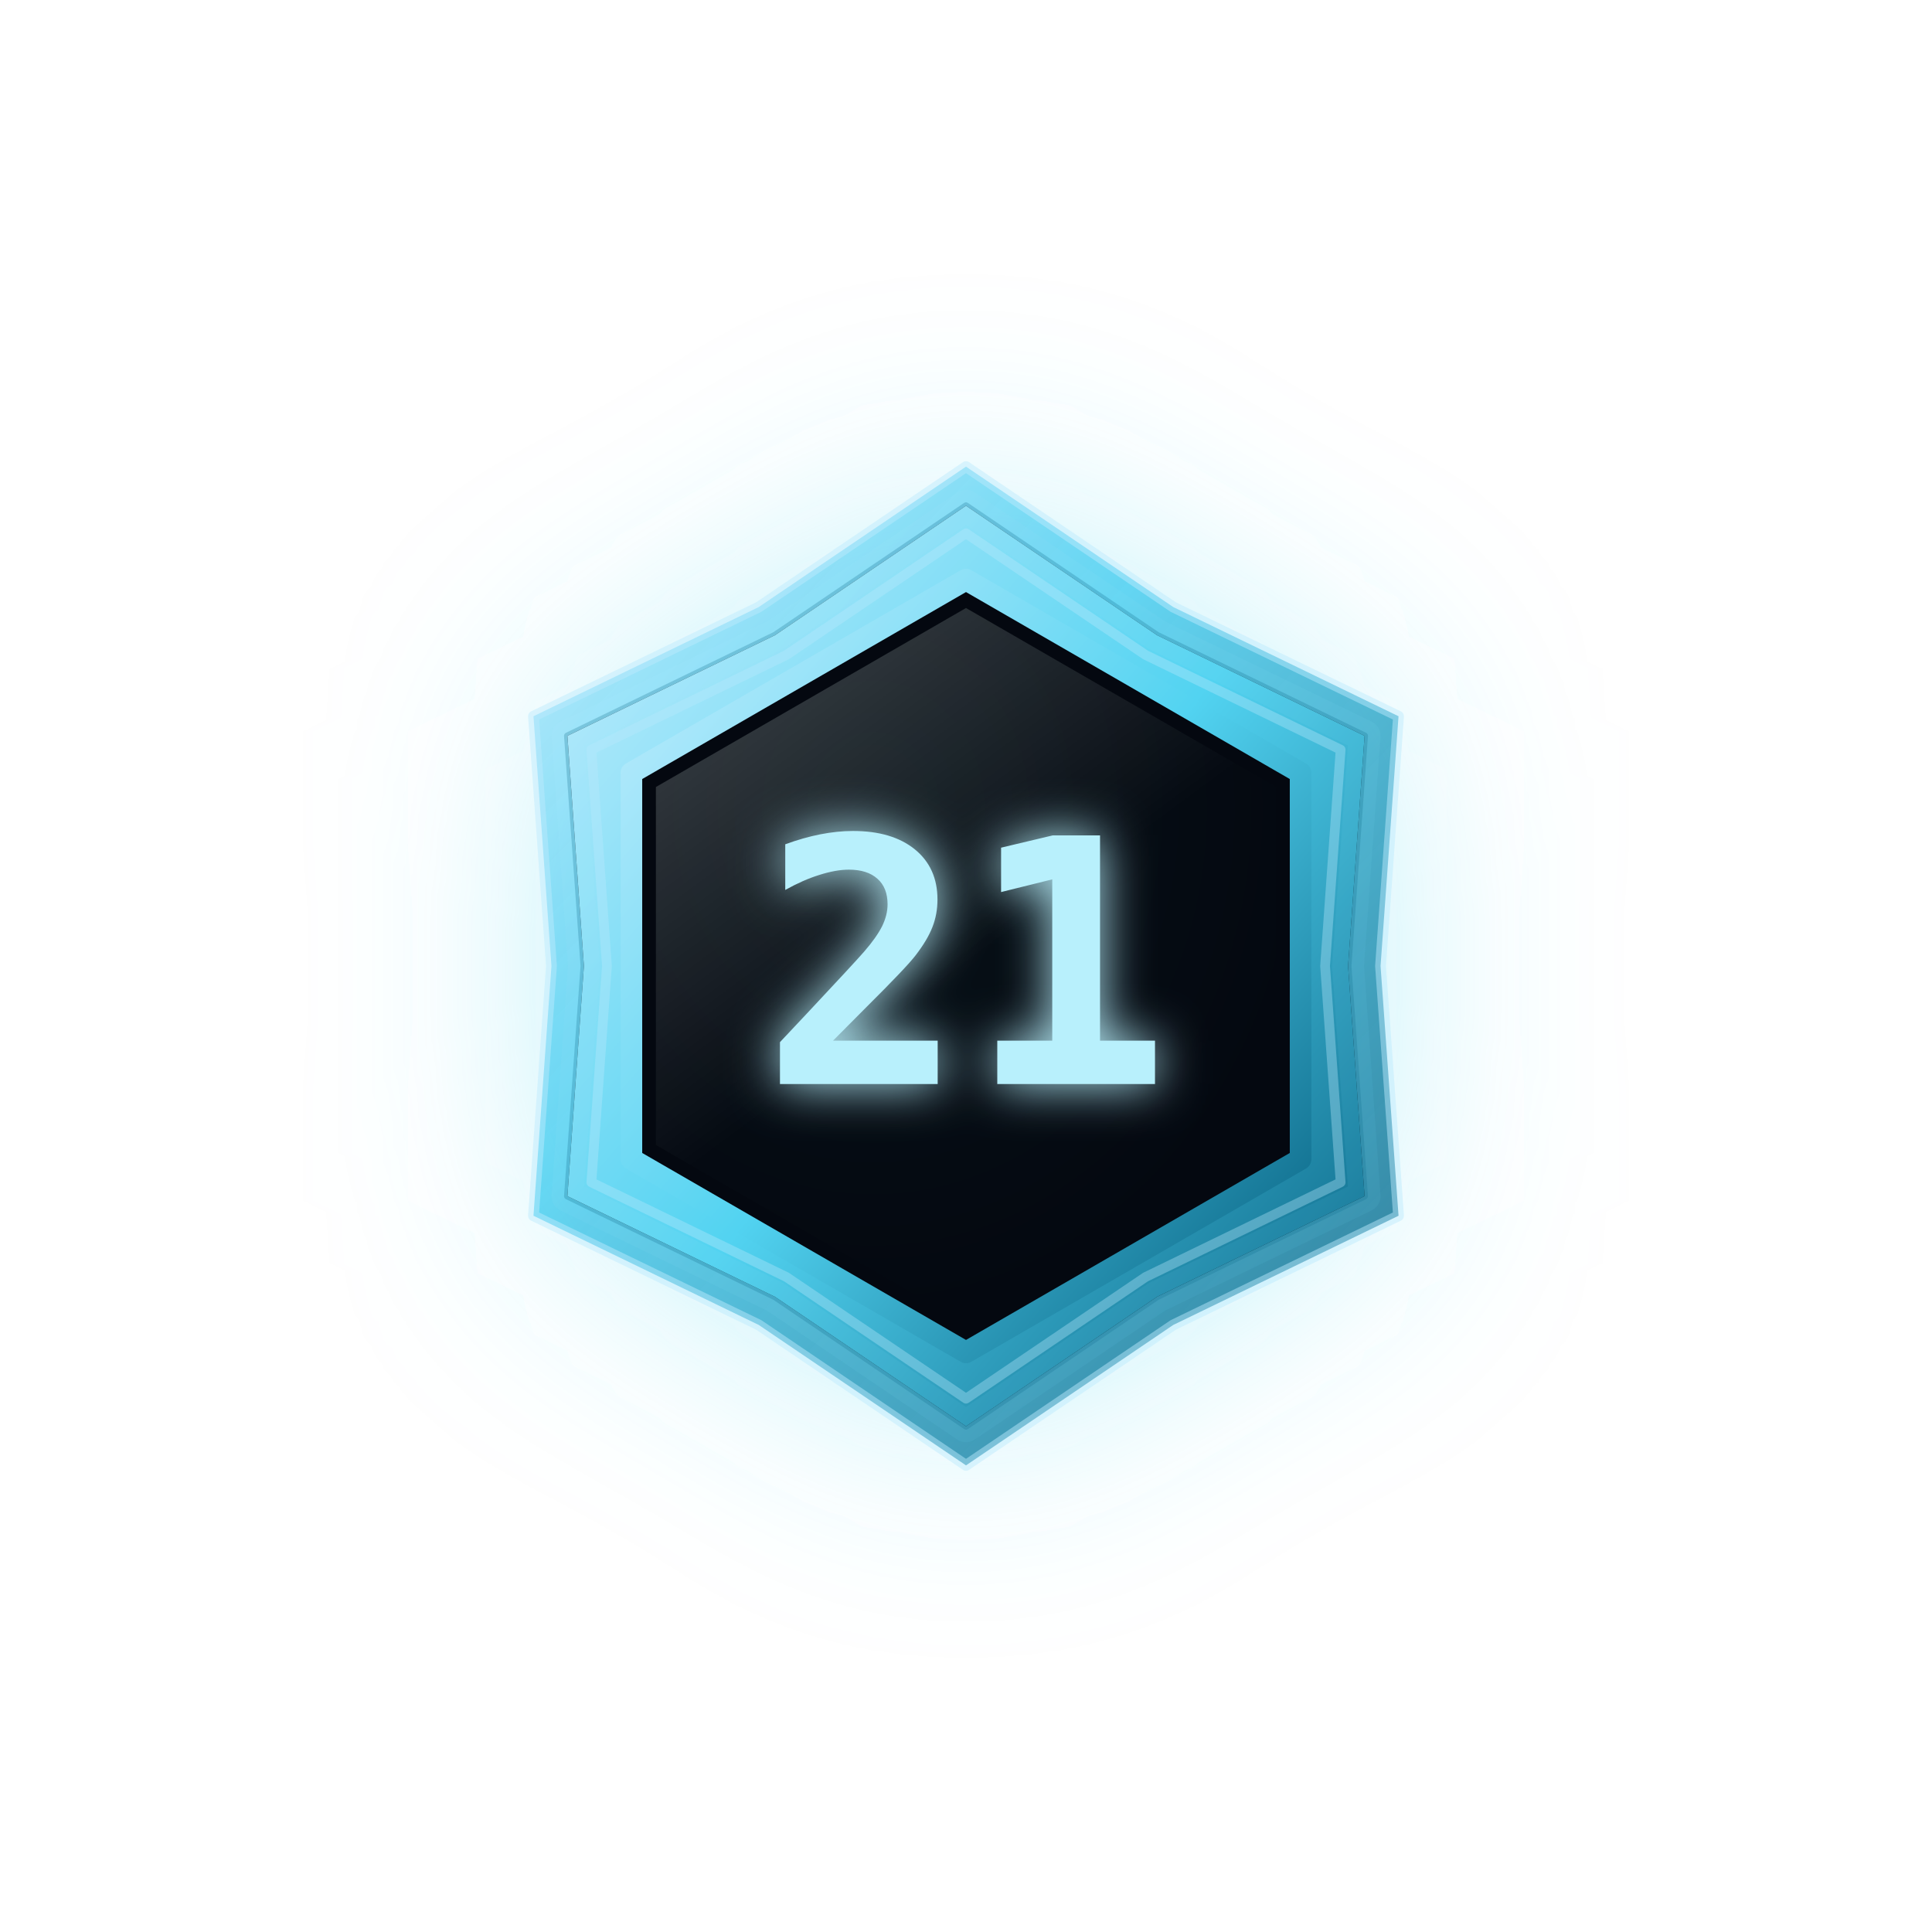
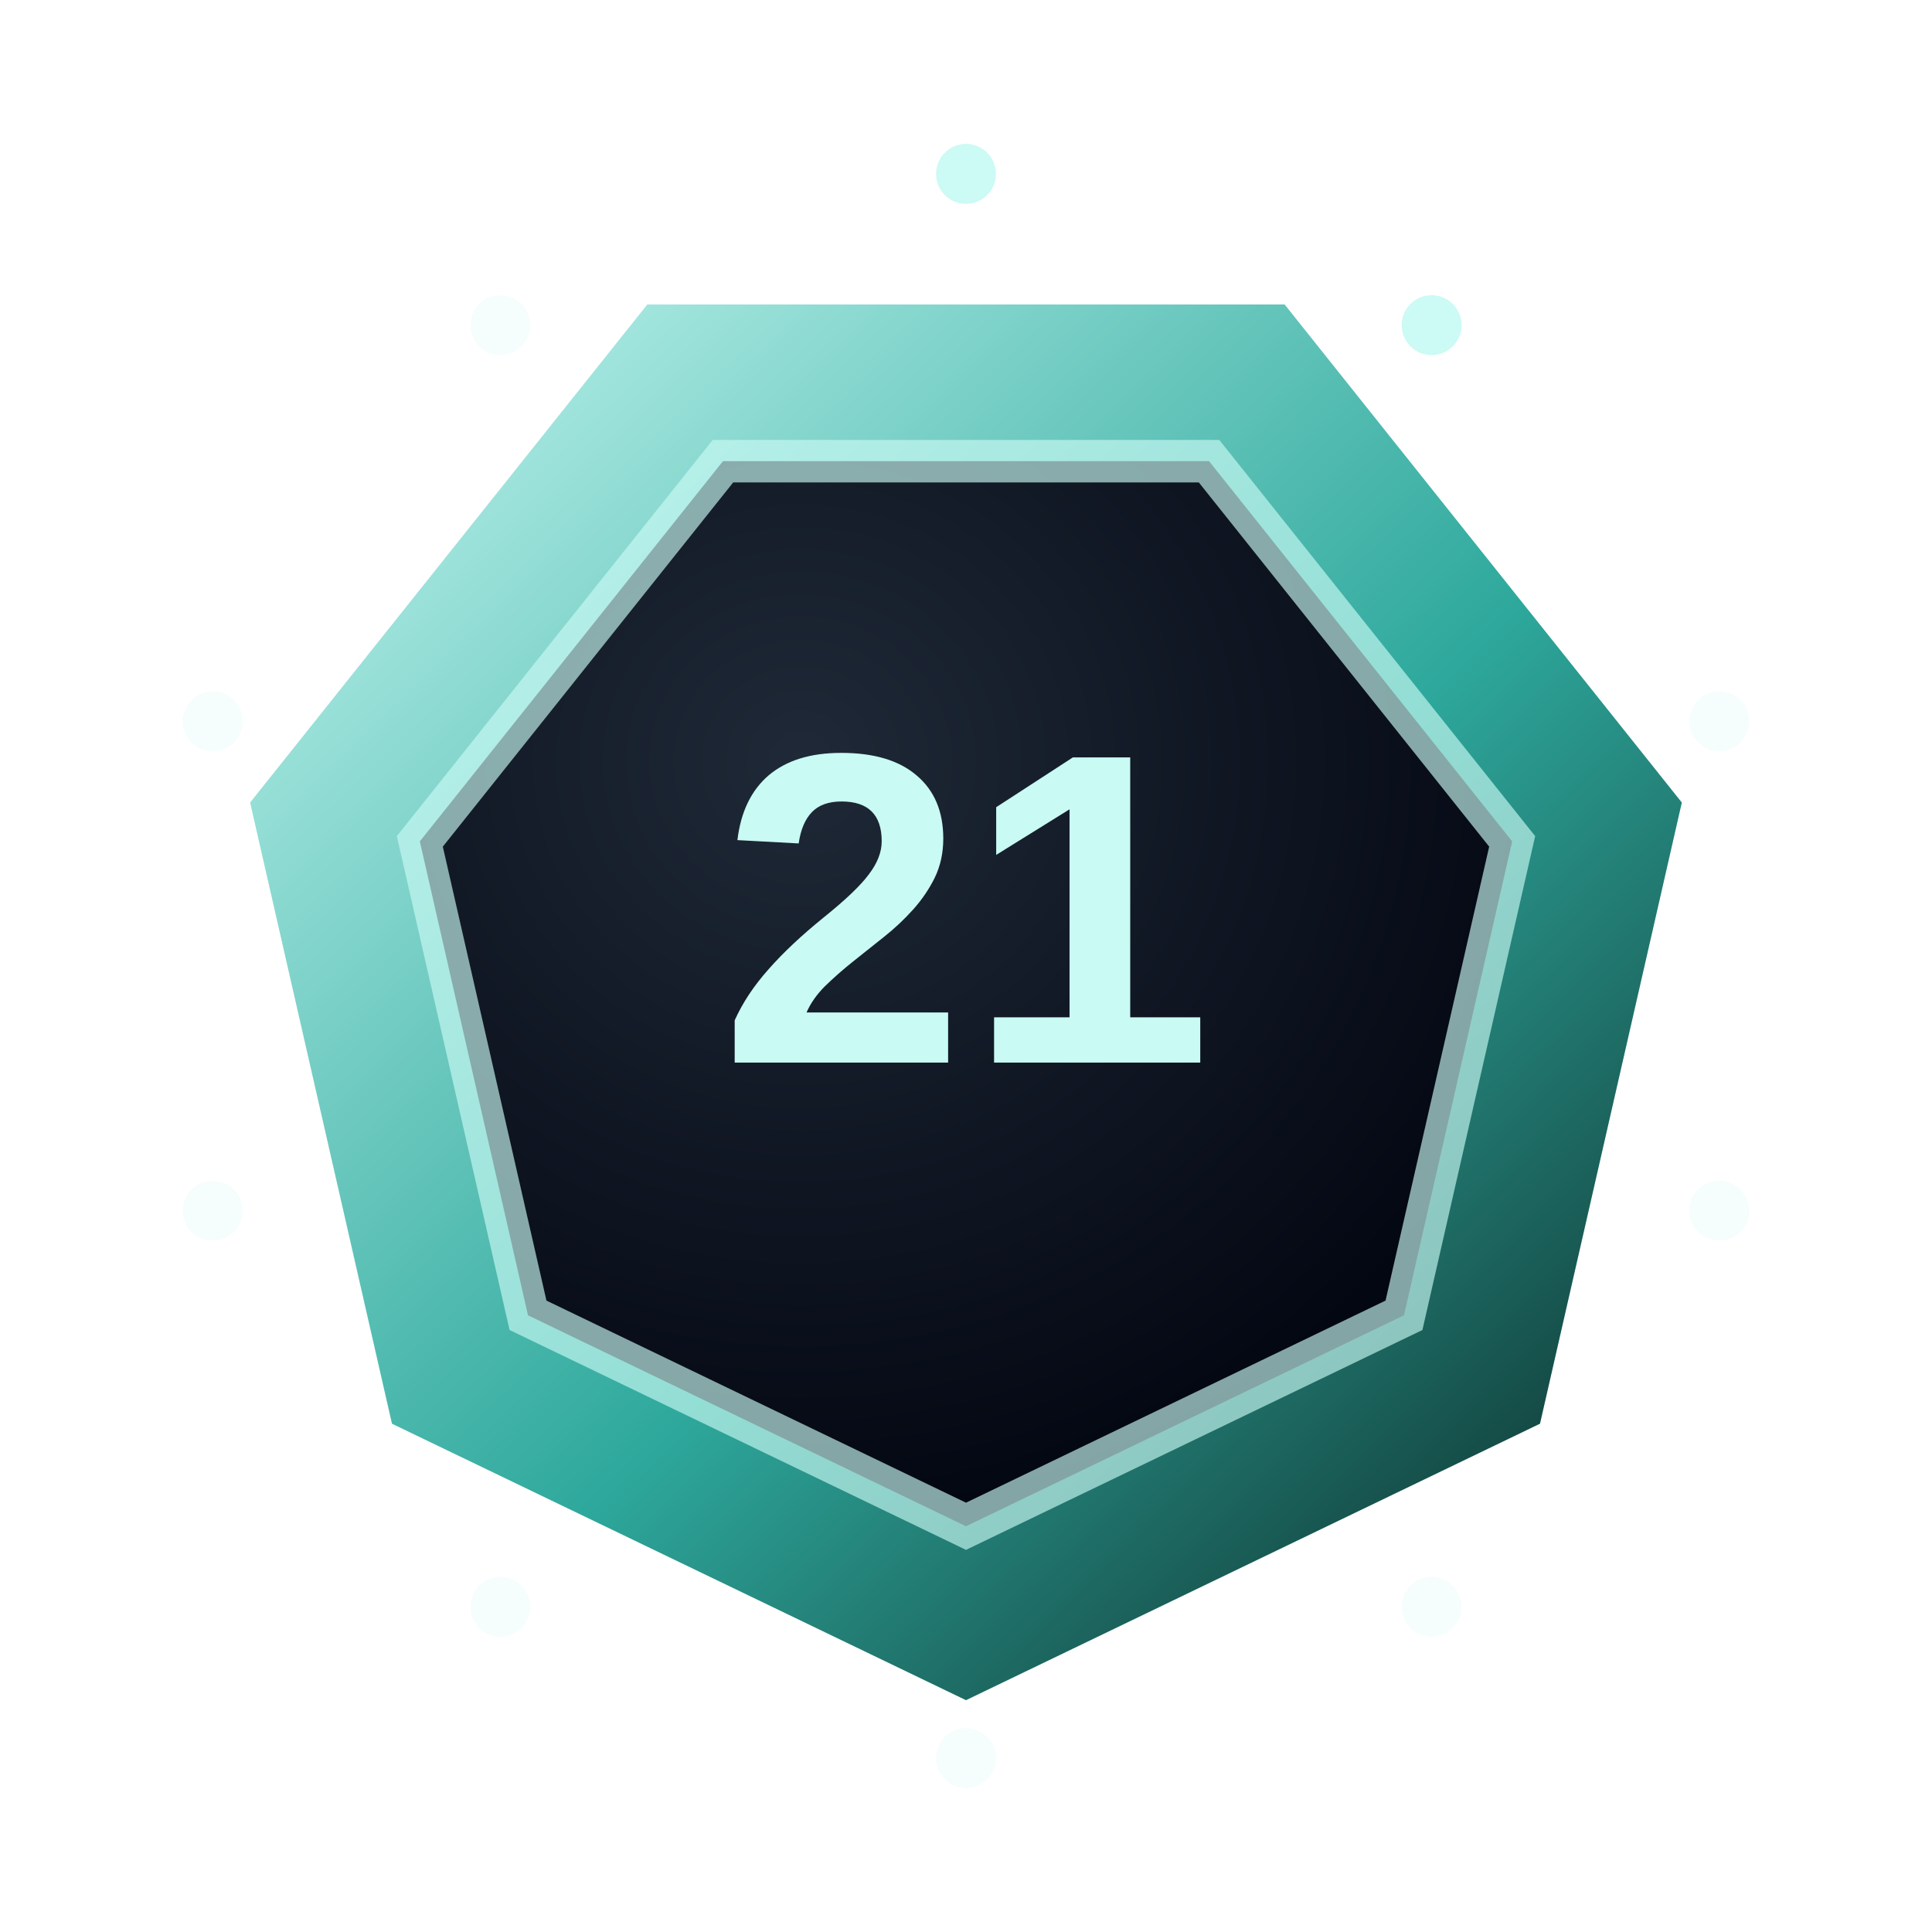
- <svg xmlns="http://www.w3.org/2000/svg" width="142.80" height="142.80" viewBox="-29.40 -29.40 142.80 142.80">
+ <svg xmlns="http://www.w3.org/2000/svg" width="100" height="100" viewBox="0 0 100 100">
  <defs>
-     <radialGradient id="bgx0tjx" cx="35%" cy="28%" r="72%">
-       <stop offset="0%" stop-color="#081218" />
-       <stop offset="100%" stop-color="#040810" />
+     <linearGradient id="g" x1="0" y1="0" x2="1" y2="1">
+       <stop offset="0%" stop-color="#c9faf4" />
+       <stop offset="55%" stop-color="#2ea89c" />
+       <stop offset="100%" stop-color="#081b1a" />
+     </linearGradient>
+     <radialGradient id="bg" cx="35%" cy="28%" r="72%">
+       <stop offset="0%" stop-color="#1f2937" />
+       <stop offset="100%" stop-color="#030712" />
    </radialGradient>
-     <linearGradient id="rimx0tjx" x1="5%" y1="5%" x2="95%" y2="95%">
-       <stop offset="0%" stop-color="#bbebfc" />
-       <stop offset="50%" stop-color="#52d3f1" />
-       <stop offset="100%" stop-color="#0c6888" />
-     </linearGradient>
-     <linearGradient id="transRingx0tjx" x1="0%" y1="0%" x2="100%" y2="100%">
-       <stop offset="0%" stop-color="#bce9fc" />
-       <stop offset="100%" stop-color="#56d2f1" />
-     </linearGradient>
-     <linearGradient id="shx0tjx" x1="18%" y1="0%" x2="82%" y2="100%">
-       <stop offset="0%" stop-color="white" stop-opacity="0.2" />
-       <stop offset="50%" stop-color="white" stop-opacity="0" />
-     </linearGradient>
-     <filter id="glx0tjx" x="-40%" y="-40%" width="180%" height="180%">
-       <feGaussianBlur stdDeviation="1.8" result="b" />
-       <feMerge>
-         <feMergeNode in="b" />
-         <feMergeNode in="SourceGraphic" />
-       </feMerge>
-     </filter>
-     <filter id="halox0tjx" x="-150%" y="-150%" width="500%" height="500%">
-       <feGaussianBlur stdDeviation="9" result="b" />
-       <feMerge>
-         <feMergeNode in="b" />
-         <feMergeNode in="SourceGraphic" />
-       </feMerge>
-     </filter>
-     <linearGradient id="pgx0tjx_0" x1="5%" y1="0%" x2="95%" y2="100%">
-       <stop offset="0%" stop-color="#bceafc" stop-opacity="0.95" />
-       <stop offset="38%" stop-color="#56d2f1" stop-opacity="0.9" />
-       <stop offset="100%" stop-color="#0c6888" stop-opacity="0.85" />
-     </linearGradient>
  </defs>
-   <path d="M71.46,24.99 L70.24,42.00L71.46,59.01 L56.12,66.45L42.00,76.02 L27.88,66.45L12.54,59.01 L13.76,42.00L12.54,24.99 L27.88,17.55L42.00,7.98 L56.12,17.55Z" fill="#4ad4f0" fill-opacity="0.4" filter="url(#halox0tjx)" />
-   <path d="M73.97,23.54 L72.64,42.00L73.97,60.46 L57.32,68.53L42.00,78.91 L26.68,68.53L10.03,60.46 L11.36,42.00L10.03,23.54 L26.68,15.47L42.00,5.09 L57.32,15.47Z" fill="url(#pgx0tjx_0)" />
-   <path d="M71.46,24.99 L70.24,42.00L71.46,59.01 L56.12,66.45L42.00,76.02 L27.88,66.45L12.54,59.01 L13.76,42.00L12.54,24.99 L27.88,17.55L42.00,7.98 L56.12,17.55Z" fill="#040810" />
-   <path d="M73.97,23.54 L72.64,42.00L73.97,60.46 L57.32,68.53L42.00,78.91 L26.68,68.53L10.03,60.46 L11.36,42.00L10.03,23.54 L26.68,15.47L42.00,5.09 L57.32,15.47Z" fill="none" stroke="#bceafc" stroke-width="0.8" stroke-opacity="0.48" stroke-linejoin="round" />
-   <path d="M71.46,24.99 L70.24,42.00L71.46,59.01 L56.12,66.45L42.00,76.02 L27.88,66.45L12.54,59.01 L13.76,42.00L12.54,24.99 L27.88,17.55L42.00,7.98 L56.12,17.55Z" fill="none" stroke="#0c6888" stroke-width="0.5" stroke-opacity="0.28" stroke-linejoin="round" />
-   <path d="M71.46,24.99 L70.24,42.00L71.46,59.01 L56.12,66.45L42.00,76.02 L27.88,66.45L12.54,59.01 L13.76,42.00L12.54,24.99 L27.88,17.55L42.00,7.98 L56.12,17.55Z" fill="url(#rimx0tjx)" />
-   <path d="M66.73,27.72L66.73,56.28L42.00,70.56L17.27,56.28L17.27,27.72L42.00,13.44Z" fill="#040810" />
-   <path d="M66.73,27.72L66.73,56.28L42.00,70.56L17.27,56.28L17.27,27.72L42.00,13.44Z" fill="none" stroke="url(#rimx0tjx)" stroke-width="1.596" stroke-linejoin="round" />
-   <path d="M64.92,28.77L64.92,55.23L42.00,68.46L19.08,55.23L19.08,28.77L42.00,15.54Z" fill="url(#bgx0tjx)" />
-   <path d="M64.92,28.77L64.92,55.23L42.00,68.46L19.08,55.23L19.08,28.77L42.00,15.54Z" fill="url(#shx0tjx)" />
-   <path d="M71.46,24.99 L70.24,42.00L71.46,59.01 L56.12,66.45L42.00,76.02 L27.88,66.45L12.54,59.01 L13.76,42.00L12.54,24.99 L27.88,17.55L42.00,7.98 L56.12,17.55Z" fill="none" stroke="url(#transRingx0tjx)" stroke-width="2.352" stroke-opacity="0.09" stroke-linejoin="round" />
-   <path d="M69.69,26.01 L68.54,42.00L69.69,57.99 L55.27,64.99L42.00,73.98 L28.73,64.99L14.31,57.99 L15.46,42.00L14.31,26.01 L28.73,19.01L42.00,10.02 L55.27,19.01Z" fill="none" stroke="#bcebfc" stroke-width="0.72" stroke-opacity="0.36" stroke-linejoin="round" />
-   <text x="42" y="42" text-anchor="middle" dominant-baseline="central" font-family="Orbitron,monospace" font-weight="900" font-size="25.2" fill="#b8f0fc" filter="url(#glx0tjx)">21</text>
+   <path d="M 66.49 15.76 L 87.05 41.54 L 79.71 73.69 L 50.00 88.00 L 20.29 73.69 L 12.95 41.54 L 33.51 15.76 Z" fill="#2db7aa" opacity="0.28" />
+   <path d="M 66.49 15.76 L 87.05 41.54 L 79.71 73.69 L 50.00 88.00 L 20.29 73.69 L 12.95 41.54 L 33.51 15.76 Z" fill="url(#g)" />
+   <path d="M 62.58 23.87 L 78.27 43.55 L 72.67 68.08 L 50.00 79.00 L 27.33 68.08 L 21.73 43.55 L 37.42 23.87 Z" fill="url(#bg)" />
+   <path d="M 62.58 23.87 L 78.27 43.55 L 72.67 68.08 L 50.00 79.00 L 27.33 68.08 L 21.73 43.55 L 37.42 23.87 Z" fill="none" stroke="#c9faf4" stroke-width="2.2" opacity="0.65" />
+   <circle cx="50.00" cy="9.00" r="1.55" fill="#c9faf4" opacity="0.95" />
+   <circle cx="74.10" cy="16.83" r="1.55" fill="#c9faf4" opacity="0.95" />
+   <circle cx="88.99" cy="37.33" r="1.55" fill="#c9faf4" opacity="0.18" />
+   <circle cx="88.99" cy="62.67" r="1.55" fill="#c9faf4" opacity="0.18" />
+   <circle cx="74.10" cy="83.17" r="1.55" fill="#c9faf4" opacity="0.18" />
+   <circle cx="50.00" cy="91.00" r="1.55" fill="#c9faf4" opacity="0.18" />
+   <circle cx="25.90" cy="83.17" r="1.55" fill="#c9faf4" opacity="0.18" />
+   <circle cx="11.01" cy="62.67" r="1.55" fill="#c9faf4" opacity="0.18" />
+   <circle cx="11.01" cy="37.33" r="1.55" fill="#c9faf4" opacity="0.18" />
+   <circle cx="25.90" cy="16.83" r="1.55" fill="#c9faf4" opacity="0.18" />
+   <text x="50" y="55" text-anchor="middle" font-family="Arial, Helvetica, sans-serif" font-weight="700" font-size="22.96" fill="#c9faf4">21</text>
</svg>
